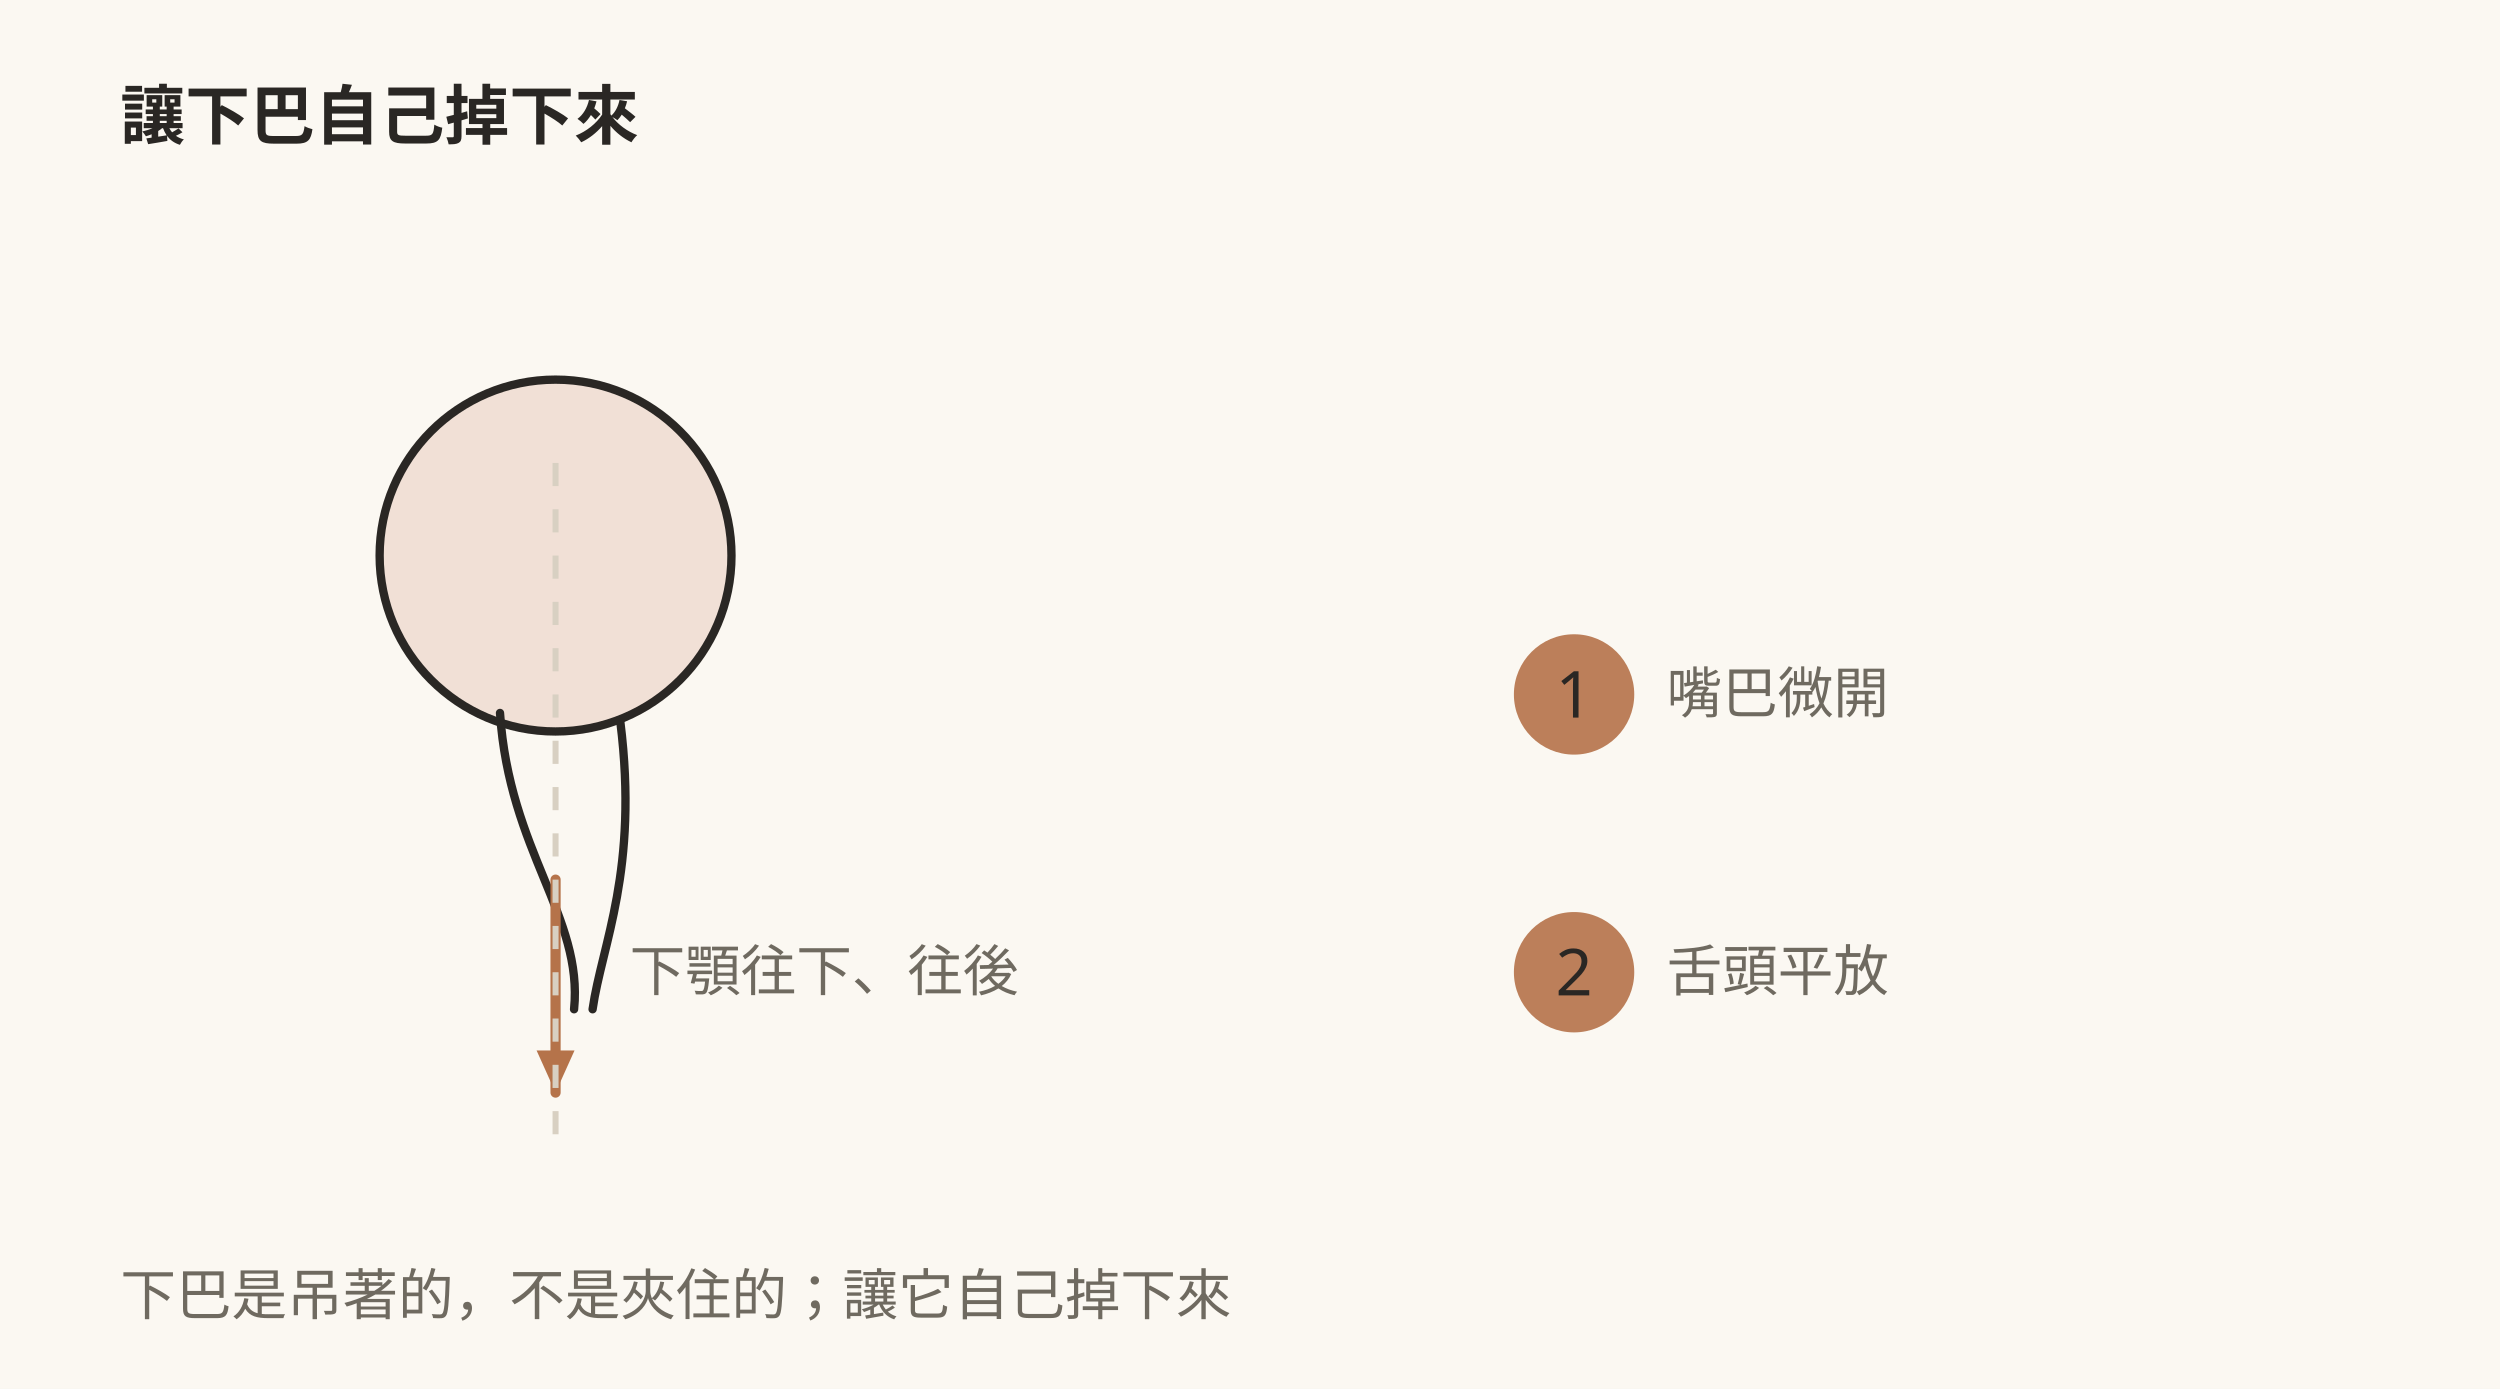
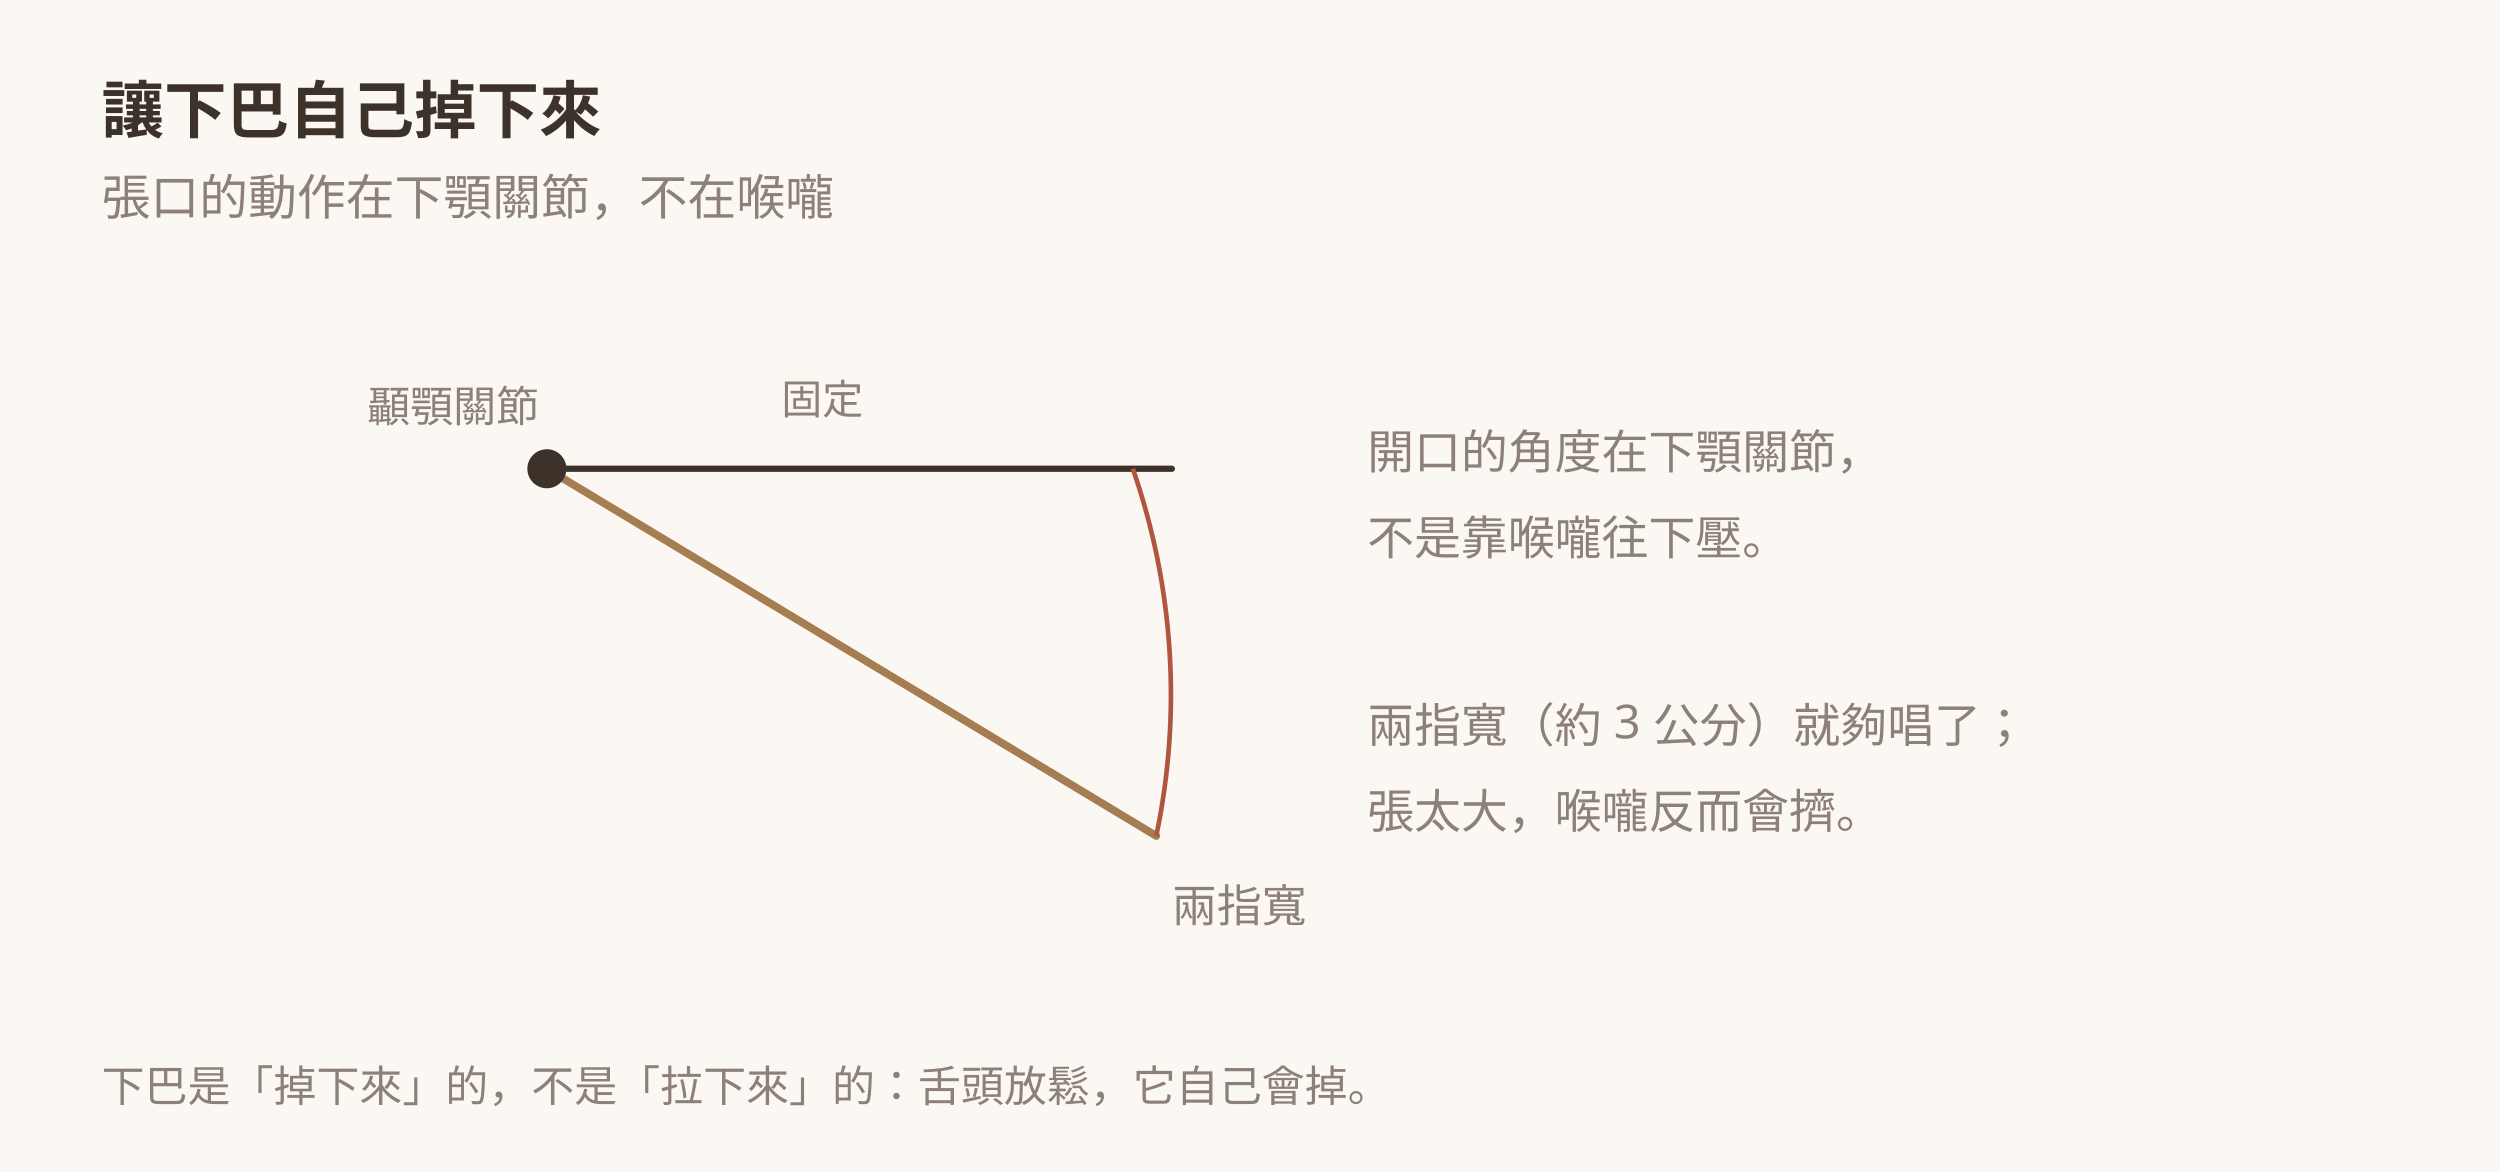
- <svg xmlns="http://www.w3.org/2000/svg" viewBox="0 0 540 300" role="img" aria-label="讓下巴自己掉下來">
-   <rect width="540" height="300" fill="#fbf8f2" />
+ <svg xmlns="http://www.w3.org/2000/svg" viewBox="0 0 640 300" role="img" aria-label="讓下巴自己掉下來">
+   <rect width="640" height="300" fill="#FBF8F4" />
  <style>
-     .out   { fill: none; stroke: #2a2724; stroke-width: 1.8; stroke-linejoin: round; stroke-linecap: round; }
-     .lead  { fill: none; stroke: #2a2724; stroke-width: .9; }
-     .dot   { fill: #2a2724; }
-     .skin  { fill: #f1e0d6; stroke: #2a2724; stroke-width: 1.8; }
-     .muc   { fill: #e2a99b; stroke: #cb8f82; stroke-width: 1.2; }
-     .muc2  { fill: #cb8f82; stroke: #2a2724; stroke-width: 1.4; }
-     .cart  { fill: #d5d5c2; stroke: #2a2724; stroke-width: 1.5; }
-     .bone  { fill: #ece6d8; stroke: #2a2724; stroke-width: 1.4; }
-     .air   { fill: #d5e5e7; stroke: #2a2724; stroke-width: 1.3; }
-     .fold  { fill: #f6f3ea; stroke: #c9c1ac; stroke-width: 1.6; }
-     .musc  { fill: #cf8f88; stroke: #2a2724; stroke-width: 1.1; }
-     .hl    { fill: #b5734a; fill-opacity: .22; stroke: #b5734a; stroke-width: 1.7; }
-     .hl2   { fill: #7d9b76; fill-opacity: .22; stroke: #7d9b76; stroke-width: 1.7; }
-     .ink   { fill: none; stroke: #2a2724; stroke-width: 1.8; stroke-linejoin: round; stroke-linecap: round; }
-     .ave   { fill: none; stroke: #b5734a; stroke-width: 2.2; stroke-linejoin: round; stroke-linecap: round; }
-     .ave2  { fill: none; stroke: #7d9b76; stroke-width: 2.2; stroke-linejoin: round; stroke-linecap: round; }
-     .thin  { fill: none; stroke: #d8d0c2; stroke-width: 1.3; stroke-dasharray: 5 5; }
-     .lbl   { font-family: 'Noto Sans TC','PingFang TC',system-ui,sans-serif; font-size: 14px; fill: #2a2724; }
-     .lbl-s { font-family: 'Noto Sans TC','PingFang TC',system-ui,sans-serif; font-size: 12px; fill: #6f6a60; }
-     .lbl-b { font-family: 'Noto Sans TC','PingFang TC',system-ui,sans-serif; font-size: 14px; fill: #2a2724; font-weight: 700; }
+     .t   { font-family: 'Noto Sans TC','PingFang TC','Microsoft JhengHei',system-ui,sans-serif; fill: #3D3229; }
+     .tb  { font-family: 'Noto Sans TC','PingFang TC','Microsoft JhengHei',system-ui,sans-serif; fill: #3D3229; font-weight: 700; }
+     .ts  { font-family: 'Noto Sans TC','PingFang TC','Microsoft JhengHei',system-ui,sans-serif; fill: #8C8078; }
+     .num { font-family: 'Noto Sans TC','PingFang TC','Microsoft JhengHei',system-ui,sans-serif; fill: #FFFFFF; font-weight: 700; font-size: 11px; }
+     .ink { fill: none; stroke: #3D3229; stroke-width: 1.6; stroke-linejoin: round; stroke-linecap: round; }
+     .thin{ fill: none; stroke: #D9CFC4; stroke-width: 1.1; }
+     .dash{ fill: none; stroke: #D9CFC4; stroke-width: 1.1; stroke-dasharray: 4 5; }
+     .lead{ fill: none; stroke: #8C8078; stroke-width: 1; }
+     .acc { fill: none; stroke: #A67C52; stroke-width: 2; stroke-linejoin: round; stroke-linecap: round; }
+     .blue{ fill: none; stroke: #6B8FBF; stroke-width: 2; stroke-linejoin: round; stroke-linecap: round; }
+     .green{ fill: none; stroke: #6F8F6A; stroke-width: 2; stroke-linejoin: round; stroke-linecap: round; }
+     .red { fill: none; stroke: #B0563F; stroke-width: 2; stroke-linejoin: round; stroke-linecap: round; }
+     .dot { fill: #3D3229; }
  </style>
-   <text class="lbl-b" x="26" y="30">讓下巴自己掉下來</text>
-   <circle class="skin" cx="120" cy="120" r="38" />
-   <path class="ink" d="M108 154 C110 184 126 198 124 218" />
-   <path class="ink" d="M134 156 C138 188 130 204 128 218" />
-   <path class="ave" d="M120 190 L120 236" />
-   <path d="M120 236 L115.9 226.9 L124.1 226.9 Z" fill="#b5734a" stroke="none" />
-   <text class="lbl-s" x="136" y="214">下顎往下、往後</text>
-   <path class="thin" d="M120 100 L120 250" />
-   <circle cx="340" cy="150" r="13" fill="#b5734a" fill-opacity=".9" />
-   <text class="lbl" x="340" y="155" text-anchor="middle">1</text>
-   <text class="lbl-s" x="360" y="154">嘴巴微開</text>
-   <circle cx="340" cy="210" r="13" fill="#b5734a" fill-opacity=".9" />
-   <text class="lbl" x="340" y="215" text-anchor="middle">2</text>
-   <text class="lbl-s" x="360" y="214">舌頭平放</text>
-   <text class="lbl-s" x="26" y="284">下巴是吊著的，不是夾住的；讓它自己掉下來</text>
+   <text x="26" y="34" class="tb" font-size="16">讓下巴自己掉下來</text>
+   <text x="26" y="55" class="ts" font-size="12.5">張口的動作在下顎關節，不在喉嚨</text>
+   <path d="M140 120 L300 120" class="ink" />
+   <path d="M140 120 L296 214" class="acc" />
+   <path d="M290 120 A 176 176 0 0 1 296 214" fill="none" stroke="#B0563F" stroke-width="1.2" />
+   <circle cx="140" cy="120" r="5" fill="#3D3229" />
+   <text x="138" y="108" class="ts" font-size="11" text-anchor="end">顳顎關節</text>
+   <text x="300" y="236" class="ts" font-size="11.5" fill="#B0563F">兩指寬</text>
+   <text x="200" y="106" class="ts" font-size="10.5" fill="#8C8078">固定</text>
+   <text x="350" y="120" class="ts" font-size="12">開口的角度在下顎關節，</text>
+   <text x="350" y="142" class="ts" font-size="12">不是靠喉嚨往下壓。</text>
+   <text x="350" y="190" class="ts" font-size="12">兩指寬（約 3 公分）就夠唱了；</text>
+   <text x="350" y="212" class="ts" font-size="12">張太大，喉嚨反而會擠。</text>
+   <text x="26" y="282" class="ts" font-size="11">下巴是「掉下來」的，不是「拉下來」的：舌頭放鬆，它自己會掉。</text>
</svg>
